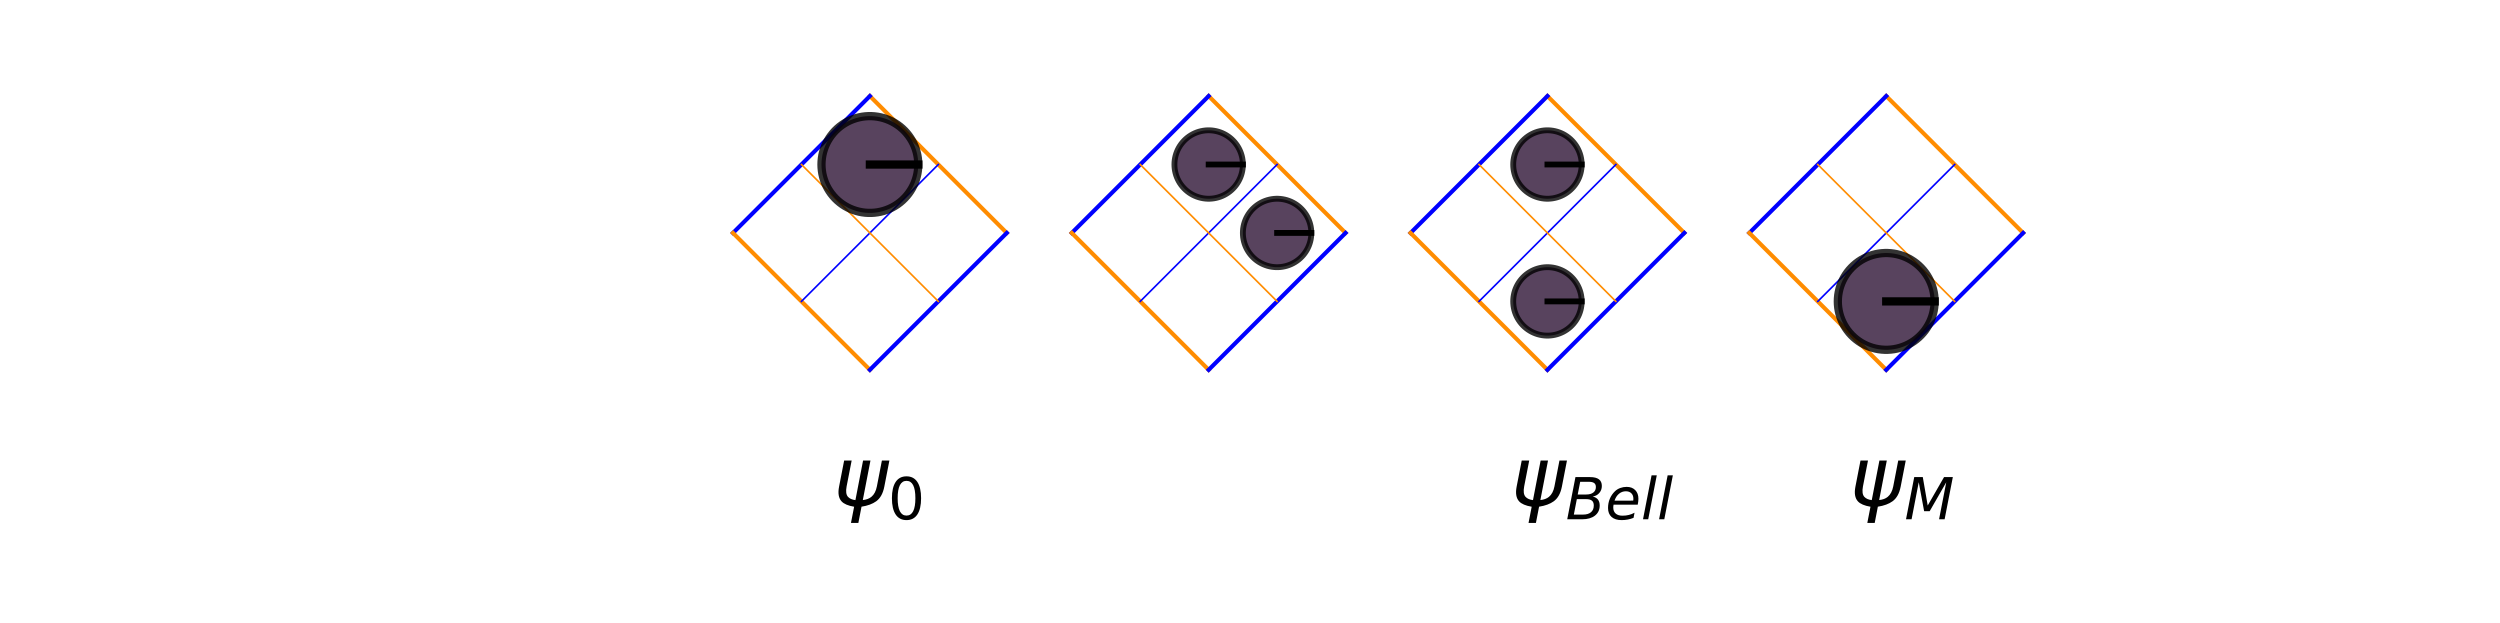
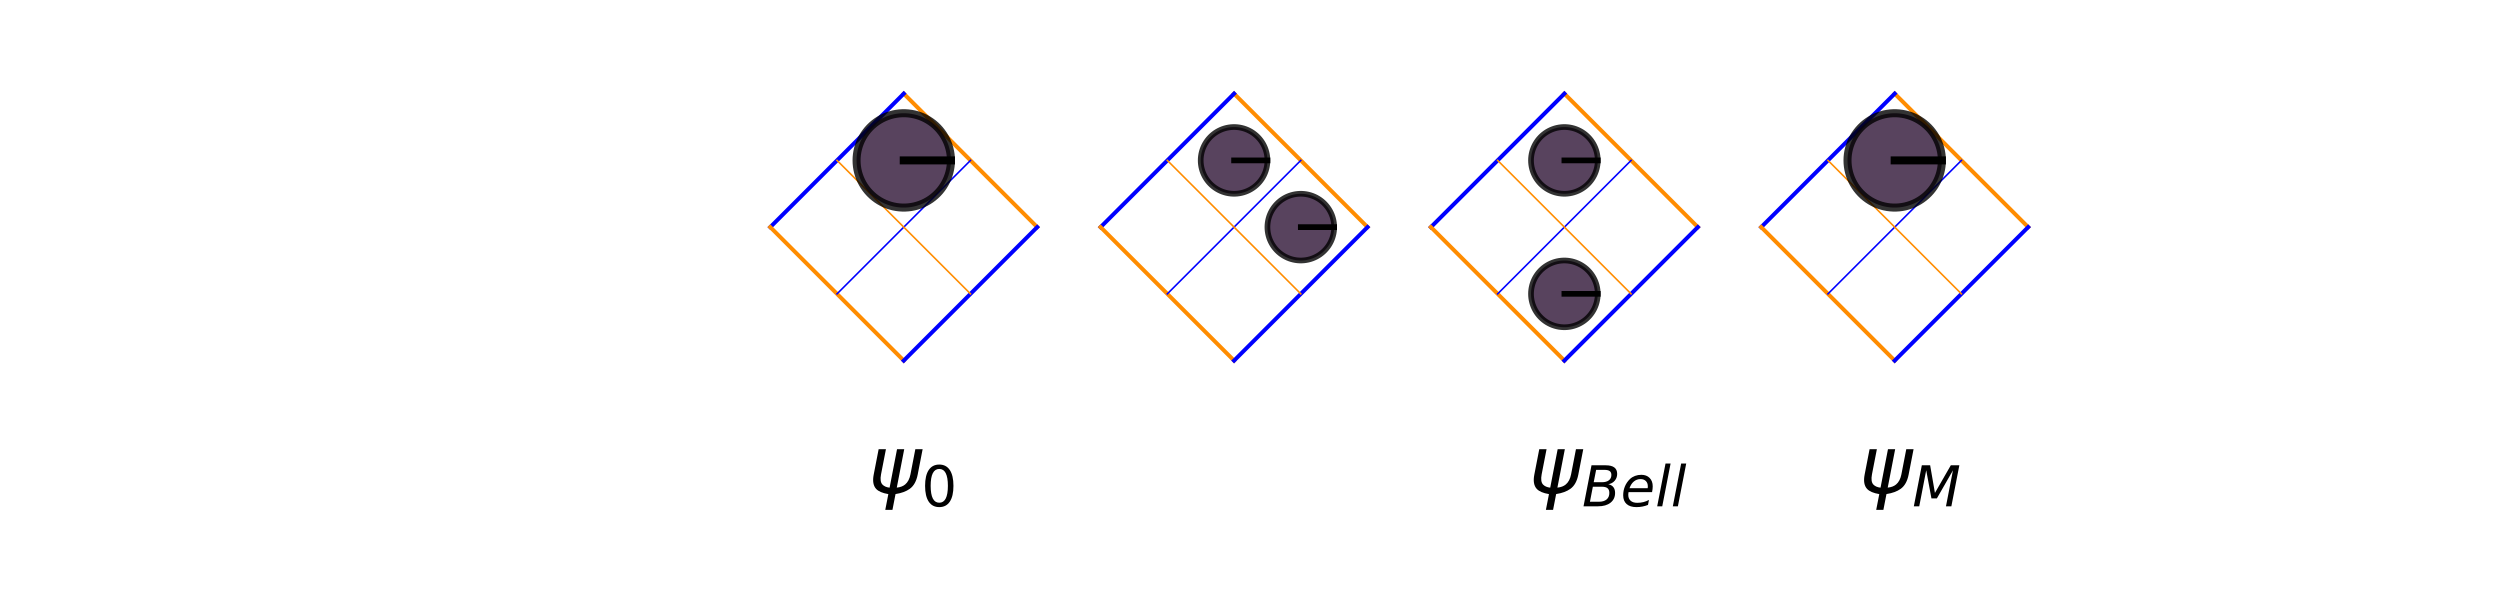
- <svg xmlns="http://www.w3.org/2000/svg" xmlns:xlink="http://www.w3.org/1999/xlink" height="75.3pt" version="1.1" viewBox="0 0 302.4 75.3" width="302.4pt">
+ <svg xmlns="http://www.w3.org/2000/svg" xmlns:xlink="http://www.w3.org/1999/xlink" height="75.515pt" version="1.1" viewBox="0 0 311.04 75.515" width="311.04pt">
  <defs>
    <style type="text/css">*{stroke-linecap:butt;stroke-linejoin:round;}</style>
  </defs>
  <g id="figure_1">
    <g id="patch_1">
-       <path d="M 0 75.3  L 302.4 75.3  L 302.4 0  L 0 0  z " style="fill:none;" />
+       <path d="M 0 75.515  L 311.04 75.515  L 311.04 0  L 0 0  z " style="fill:none;" />
    </g>
    <g id="axes_1">
      <g id="line2d_1">
-         <path clip-path="url(#p9f65db9596)" d="M 121.778 28.178  L 105.22 11.62  " style="fill:none;stroke:#ff8c00;stroke-linecap:square;stroke-width:0.5;" />
+         <path clip-path="url(#pbe694e8d4d)" d="M 129.046 28.259  L 112.441 11.653  " style="fill:none;stroke:#ff8c00;stroke-linecap:square;stroke-width:0.5;" />
      </g>
      <g id="line2d_2">
-         <path clip-path="url(#p9f65db9596)" d="M 105.22 11.62  L 88.662 28.178  " style="fill:none;stroke:#0000ff;stroke-linecap:square;stroke-width:0.5;" />
+         <path clip-path="url(#pbe694e8d4d)" d="M 112.441 11.653  L 95.836 28.259  " style="fill:none;stroke:#0000ff;stroke-linecap:square;stroke-width:0.5;" />
      </g>
      <g id="line2d_3">
-         <path clip-path="url(#p9f65db9596)" d="M 88.662 28.178  L 105.22 44.736  " style="fill:none;stroke:#ff8c00;stroke-linecap:square;stroke-width:0.5;" />
+         <path clip-path="url(#pbe694e8d4d)" d="M 95.836 28.259  L 112.441 44.864  " style="fill:none;stroke:#ff8c00;stroke-linecap:square;stroke-width:0.5;" />
      </g>
      <g id="line2d_4">
-         <path clip-path="url(#p9f65db9596)" d="M 105.22 44.736  L 121.778 28.178  " style="fill:none;stroke:#0000ff;stroke-linecap:square;stroke-width:0.5;" />
+         <path clip-path="url(#pbe694e8d4d)" d="M 112.441 44.864  L 129.046 28.259  " style="fill:none;stroke:#0000ff;stroke-linecap:square;stroke-width:0.5;" />
      </g>
      <g id="line2d_5">
-         <path clip-path="url(#p9f65db9596)" d="M 113.499 19.899  L 96.941 36.457  " style="fill:none;stroke:#0000ff;stroke-linecap:square;stroke-width:0.2;" />
+         <path clip-path="url(#pbe694e8d4d)" d="M 120.744 19.956  L 104.138 36.561  " style="fill:none;stroke:#0000ff;stroke-linecap:square;stroke-width:0.2;" />
      </g>
      <g id="line2d_6">
-         <path clip-path="url(#p9f65db9596)" d="M 96.941 19.899  L 113.499 36.457  " style="fill:none;stroke:#ff8c00;stroke-linecap:square;stroke-width:0.2;" />
+         <path clip-path="url(#pbe694e8d4d)" d="M 104.138 19.956  L 120.744 36.561  " style="fill:none;stroke:#ff8c00;stroke-linecap:square;stroke-width:0.2;" />
      </g>
      <g id="line2d_7">
-         <path clip-path="url(#p9f65db9596)" d="M 100.829 63.303  " style="fill:none;stroke:#1f77b4;stroke-linecap:square;stroke-opacity:0;stroke-width:1.5;" />
+         <path clip-path="url(#pbe694e8d4d)" d="M 108.038 63.484  " style="fill:none;stroke:#1f77b4;stroke-linecap:square;stroke-opacity:0;stroke-width:1.5;" />
      </g>
      <g id="line2d_8">
-         <path clip-path="url(#p9f65db9596)" d="M 162.757 28.178  L 146.199 11.62  " style="fill:none;stroke:#ff8c00;stroke-linecap:square;stroke-width:0.5;" />
+         <path clip-path="url(#pbe694e8d4d)" d="M 170.142 28.259  L 153.537 11.653  " style="fill:none;stroke:#ff8c00;stroke-linecap:square;stroke-width:0.5;" />
      </g>
      <g id="line2d_9">
-         <path clip-path="url(#p9f65db9596)" d="M 146.199 11.62  L 129.641 28.178  " style="fill:none;stroke:#0000ff;stroke-linecap:square;stroke-width:0.5;" />
+         <path clip-path="url(#pbe694e8d4d)" d="M 153.537 11.653  L 136.932 28.259  " style="fill:none;stroke:#0000ff;stroke-linecap:square;stroke-width:0.5;" />
      </g>
      <g id="line2d_10">
-         <path clip-path="url(#p9f65db9596)" d="M 129.641 28.178  L 146.199 44.736  " style="fill:none;stroke:#ff8c00;stroke-linecap:square;stroke-width:0.5;" />
+         <path clip-path="url(#pbe694e8d4d)" d="M 136.932 28.259  L 153.537 44.864  " style="fill:none;stroke:#ff8c00;stroke-linecap:square;stroke-width:0.5;" />
      </g>
      <g id="line2d_11">
-         <path clip-path="url(#p9f65db9596)" d="M 146.199 44.736  L 162.757 28.178  " style="fill:none;stroke:#0000ff;stroke-linecap:square;stroke-width:0.5;" />
+         <path clip-path="url(#pbe694e8d4d)" d="M 153.537 44.864  L 170.142 28.259  " style="fill:none;stroke:#0000ff;stroke-linecap:square;stroke-width:0.5;" />
      </g>
      <g id="line2d_12">
-         <path clip-path="url(#p9f65db9596)" d="M 154.478 19.899  L 137.92 36.457  " style="fill:none;stroke:#0000ff;stroke-linecap:square;stroke-width:0.2;" />
+         <path clip-path="url(#pbe694e8d4d)" d="M 161.84 19.956  L 145.234 36.561  " style="fill:none;stroke:#0000ff;stroke-linecap:square;stroke-width:0.2;" />
      </g>
      <g id="line2d_13">
-         <path clip-path="url(#p9f65db9596)" d="M 137.92 19.899  L 154.478 36.457  " style="fill:none;stroke:#ff8c00;stroke-linecap:square;stroke-width:0.2;" />
+         <path clip-path="url(#pbe694e8d4d)" d="M 145.234 19.956  L 161.84 36.561  " style="fill:none;stroke:#ff8c00;stroke-linecap:square;stroke-width:0.2;" />
      </g>
      <g id="line2d_14">
-         <path clip-path="url(#p9f65db9596)" d="M 141.808 63.303  " style="fill:none;stroke:#ff7f0e;stroke-linecap:square;stroke-opacity:0;stroke-width:1.5;" />
+         <path clip-path="url(#pbe694e8d4d)" d="M 149.134 63.484  " style="fill:none;stroke:#ff7f0e;stroke-linecap:square;stroke-opacity:0;stroke-width:1.5;" />
      </g>
      <g id="line2d_15">
-         <path clip-path="url(#p9f65db9596)" d="M 203.736 28.178  L 187.178 11.62  " style="fill:none;stroke:#ff8c00;stroke-linecap:square;stroke-width:0.5;" />
+         <path clip-path="url(#pbe694e8d4d)" d="M 211.239 28.259  L 194.633 11.653  " style="fill:none;stroke:#ff8c00;stroke-linecap:square;stroke-width:0.5;" />
      </g>
      <g id="line2d_16">
-         <path clip-path="url(#p9f65db9596)" d="M 187.178 11.62  L 170.62 28.178  " style="fill:none;stroke:#0000ff;stroke-linecap:square;stroke-width:0.5;" />
+         <path clip-path="url(#pbe694e8d4d)" d="M 194.633 11.653  L 178.028 28.259  " style="fill:none;stroke:#0000ff;stroke-linecap:square;stroke-width:0.5;" />
      </g>
      <g id="line2d_17">
-         <path clip-path="url(#p9f65db9596)" d="M 170.62 28.178  L 187.178 44.736  " style="fill:none;stroke:#ff8c00;stroke-linecap:square;stroke-width:0.5;" />
+         <path clip-path="url(#pbe694e8d4d)" d="M 178.028 28.259  L 194.633 44.864  " style="fill:none;stroke:#ff8c00;stroke-linecap:square;stroke-width:0.5;" />
      </g>
      <g id="line2d_18">
-         <path clip-path="url(#p9f65db9596)" d="M 187.178 44.736  L 203.736 28.178  " style="fill:none;stroke:#0000ff;stroke-linecap:square;stroke-width:0.5;" />
+         <path clip-path="url(#pbe694e8d4d)" d="M 194.633 44.864  L 211.239 28.259  " style="fill:none;stroke:#0000ff;stroke-linecap:square;stroke-width:0.5;" />
      </g>
      <g id="line2d_19">
-         <path clip-path="url(#p9f65db9596)" d="M 195.457 19.899  L 178.899 36.457  " style="fill:none;stroke:#0000ff;stroke-linecap:square;stroke-width:0.2;" />
+         <path clip-path="url(#pbe694e8d4d)" d="M 202.936 19.956  L 186.331 36.561  " style="fill:none;stroke:#0000ff;stroke-linecap:square;stroke-width:0.2;" />
      </g>
      <g id="line2d_20">
-         <path clip-path="url(#p9f65db9596)" d="M 178.899 19.899  L 195.457 36.457  " style="fill:none;stroke:#ff8c00;stroke-linecap:square;stroke-width:0.2;" />
+         <path clip-path="url(#pbe694e8d4d)" d="M 186.331 19.956  L 202.936 36.561  " style="fill:none;stroke:#ff8c00;stroke-linecap:square;stroke-width:0.2;" />
      </g>
      <g id="line2d_21">
-         <path clip-path="url(#p9f65db9596)" d="M 182.787 63.303  " style="fill:none;stroke:#2ca02c;stroke-linecap:square;stroke-opacity:0;stroke-width:1.5;" />
+         <path clip-path="url(#pbe694e8d4d)" d="M 190.23 63.484  " style="fill:none;stroke:#2ca02c;stroke-linecap:square;stroke-opacity:0;stroke-width:1.5;" />
      </g>
      <g id="line2d_22">
-         <path clip-path="url(#p9f65db9596)" d="M 244.715 28.178  L 228.157 11.62  " style="fill:none;stroke:#ff8c00;stroke-linecap:square;stroke-width:0.5;" />
+         <path clip-path="url(#pbe694e8d4d)" d="M 252.335 28.259  L 235.729 11.653  " style="fill:none;stroke:#ff8c00;stroke-linecap:square;stroke-width:0.5;" />
      </g>
      <g id="line2d_23">
-         <path clip-path="url(#p9f65db9596)" d="M 228.157 11.62  L 211.599 28.178  " style="fill:none;stroke:#0000ff;stroke-linecap:square;stroke-width:0.5;" />
+         <path clip-path="url(#pbe694e8d4d)" d="M 235.729 11.653  L 219.124 28.259  " style="fill:none;stroke:#0000ff;stroke-linecap:square;stroke-width:0.5;" />
      </g>
      <g id="line2d_24">
-         <path clip-path="url(#p9f65db9596)" d="M 211.599 28.178  L 228.157 44.736  " style="fill:none;stroke:#ff8c00;stroke-linecap:square;stroke-width:0.5;" />
+         <path clip-path="url(#pbe694e8d4d)" d="M 219.124 28.259  L 235.729 44.864  " style="fill:none;stroke:#ff8c00;stroke-linecap:square;stroke-width:0.5;" />
      </g>
      <g id="line2d_25">
-         <path clip-path="url(#p9f65db9596)" d="M 228.157 44.736  L 244.715 28.178  " style="fill:none;stroke:#0000ff;stroke-linecap:square;stroke-width:0.5;" />
+         <path clip-path="url(#pbe694e8d4d)" d="M 235.729 44.864  L 252.335 28.259  " style="fill:none;stroke:#0000ff;stroke-linecap:square;stroke-width:0.5;" />
      </g>
      <g id="line2d_26">
-         <path clip-path="url(#p9f65db9596)" d="M 236.436 19.899  L 219.878 36.457  " style="fill:none;stroke:#0000ff;stroke-linecap:square;stroke-width:0.2;" />
+         <path clip-path="url(#pbe694e8d4d)" d="M 244.032 19.956  L 227.427 36.561  " style="fill:none;stroke:#0000ff;stroke-linecap:square;stroke-width:0.2;" />
      </g>
      <g id="line2d_27">
-         <path clip-path="url(#p9f65db9596)" d="M 219.878 19.899  L 236.436 36.457  " style="fill:none;stroke:#ff8c00;stroke-linecap:square;stroke-width:0.2;" />
+         <path clip-path="url(#pbe694e8d4d)" d="M 227.427 19.956  L 244.032 36.561  " style="fill:none;stroke:#ff8c00;stroke-linecap:square;stroke-width:0.2;" />
      </g>
      <g id="line2d_28">
-         <path clip-path="url(#p9f65db9596)" d="M 223.766 63.303  " style="fill:none;stroke:#d62728;stroke-linecap:square;stroke-opacity:0;stroke-width:1.5;" />
+         <path clip-path="url(#pbe694e8d4d)" d="M 231.326 63.484  " style="fill:none;stroke:#d62728;stroke-linecap:square;stroke-opacity:0;stroke-width:1.5;" />
      </g>
      <g id="text_1">
-         <g transform="translate(100.8291 61.20308)scale(0.1 -0.1)">
+         <g transform="translate(108.0378 61.38395)scale(0.1 -0.1)">
          <defs>
            <path d="M 24.859 -1.219  Q 13.922 0.594 9.625 5.328  Q 4.344 11.141 6.641 23  L 12.797 54.688  L 21.875 54.688  L 15.766 23.344  Q 14.062 14.406 17.484 10.688  Q 20.516 7.469 26.422 6.781  L 35.688 54.688  L 44.625 54.688  L 35.359 6.844  Q 41.891 7.516 45.75 10.75  Q 50.734 14.844 52.391 23.391  L 58.453 54.688  L 67.531 54.688  L 61.375 23.047  Q 58.984 10.75 51.562 5.375  Q 44.875 0.531 33.797 -1.172  L 29.984 -20.797  L 21.047 -20.797  z " id="DejaVuSans-Oblique-968" />
            <path d="M 31.781 66.406  Q 24.172 66.406 20.328 58.906  Q 16.5 51.422 16.5 36.375  Q 16.5 21.391 20.328 13.891  Q 24.172 6.391 31.781 6.391  Q 39.453 6.391 43.281 13.891  Q 47.125 21.391 47.125 36.375  Q 47.125 51.422 43.281 58.906  Q 39.453 66.406 31.781 66.406  z M 31.781 74.219  Q 44.047 74.219 50.516 64.516  Q 56.984 54.828 56.984 36.375  Q 56.984 17.969 50.516 8.266  Q 44.047 -1.422 31.781 -1.422  Q 19.531 -1.422 13.062 8.266  Q 6.594 17.969 6.594 36.375  Q 6.594 54.828 13.062 64.516  Q 19.531 74.219 31.781 74.219  z " id="DejaVuSans-48" />
          </defs>
          <use transform="translate(0 0.3125)" xlink:href="#DejaVuSans-Oblique-968" />
          <use transform="translate(65.9668 -16.09375)scale(0.7)" xlink:href="#DejaVuSans-48" />
        </g>
      </g>
      <g id="text_2">
-         <g transform="translate(182.7872 61.20308)scale(0.1 -0.1)">
+         <g transform="translate(190.2301 61.38395)scale(0.1 -0.1)">
          <defs>
            <path d="M 16.891 72.906  L 42.094 72.906  Q 52.344 72.906 57.422 69.094  Q 62.5 65.281 62.5 57.625  Q 62.5 50.594 58.125 45.484  Q 53.766 40.375 46.688 39.312  Q 52.734 37.938 55.766 34.078  Q 58.797 30.219 58.797 23.781  Q 58.797 12.797 50.656 6.391  Q 42.531 0 28.422 0  L 2.688 0  z M 19.281 34.812  L 14.109 8.109  L 29.984 8.109  Q 38.922 8.109 43.75 12.203  Q 48.578 16.312 48.578 23.781  Q 48.578 29.547 45.375 32.172  Q 42.188 34.812 35.109 34.812  z M 25.094 64.797  L 20.797 42.828  L 35.5 42.828  Q 43.359 42.828 47.781 46.234  Q 52.203 49.656 52.203 55.719  Q 52.203 60.453 49.219 62.625  Q 46.234 64.797 39.703 64.797  z " id="DejaVuSans-Oblique-66" />
            <path d="M 48.094 32.234  Q 48.25 33.016 48.312 33.844  Q 48.391 34.672 48.391 35.5  Q 48.391 41.453 44.891 44.922  Q 41.406 48.391 35.406 48.391  Q 28.719 48.391 23.578 44.156  Q 18.453 39.938 15.828 32.172  z M 55.906 25.203  L 14.109 25.203  Q 13.812 23.344 13.719 22.266  Q 13.625 21.188 13.625 20.406  Q 13.625 13.625 17.797 9.906  Q 21.969 6.203 29.594 6.203  Q 35.453 6.203 40.672 7.516  Q 45.906 8.844 50.391 11.375  L 48.688 2.484  Q 43.844 0.531 38.688 -0.438  Q 33.547 -1.422 28.219 -1.422  Q 16.844 -1.422 10.719 4.016  Q 4.594 9.469 4.594 19.484  Q 4.594 28.031 7.641 35.375  Q 10.688 42.719 16.609 48.484  Q 20.406 52.094 25.656 54.047  Q 30.906 56 36.812 56  Q 46.094 56 51.578 50.438  Q 57.078 44.875 57.078 35.5  Q 57.078 33.25 56.781 30.688  Q 56.5 28.125 55.906 25.203  z " id="DejaVuSans-Oblique-101" />
            <path d="M 18.312 75.984  L 27.297 75.984  L 12.5 0  L 3.516 0  z " id="DejaVuSans-Oblique-108" />
          </defs>
          <use transform="translate(0 0.3125)" xlink:href="#DejaVuSans-Oblique-968" />
          <use transform="translate(65.9668 -16.09375)scale(0.7)" xlink:href="#DejaVuSans-Oblique-66" />
          <use transform="translate(113.9893 -16.09375)scale(0.7)" xlink:href="#DejaVuSans-Oblique-101" />
          <use transform="translate(157.0557 -16.09375)scale(0.7)" xlink:href="#DejaVuSans-Oblique-108" />
          <use transform="translate(176.5039 -16.09375)scale(0.7)" xlink:href="#DejaVuSans-Oblique-108" />
        </g>
      </g>
      <g id="text_3">
-         <g transform="translate(223.7663 61.20308)scale(0.1 -0.1)">
+         <g transform="translate(231.3263 61.38395)scale(0.1 -0.1)">
          <defs>
            <path d="M 16.891 72.906  L 31.688 72.906  L 40.188 23.781  L 68.406 72.906  L 83.594 72.906  L 69.391 0  L 59.812 0  L 72.219 63.922  L 43.609 14.016  L 33.984 14.016  L 24.703 64.109  L 12.312 0  L 2.688 0  z " id="DejaVuSans-Oblique-77" />
          </defs>
          <use transform="translate(0 0.3125)" xlink:href="#DejaVuSans-Oblique-968" />
          <use transform="translate(65.9668 -16.09375)scale(0.7)" xlink:href="#DejaVuSans-Oblique-77" />
        </g>
      </g>
      <g id="PolyCollection_1">
        <defs>
-           <path d="M 111.074 -55.401  L 111.074 -55.401  L 111.062 -55.776  L 111.026 -56.149  L 110.966 -56.52  L 110.882 -56.885  L 110.776 -57.245  L 110.646 -57.597  L 110.494 -57.941  L 110.321 -58.273  L 110.126 -58.594  L 109.911 -58.902  L 109.677 -59.195  L 109.425 -59.473  L 109.155 -59.734  L 108.87 -59.978  L 108.569 -60.202  L 108.254 -60.407  L 107.927 -60.591  L 107.589 -60.754  L 107.242 -60.894  L 106.885 -61.013  L 106.522 -61.108  L 106.154 -61.18  L 105.782 -61.228  L 105.407 -61.252  L 105.032 -61.252  L 104.658 -61.228  L 104.285 -61.18  L 103.917 -61.108  L 103.554 -61.013  L 103.198 -60.894  L 102.85 -60.754  L 102.512 -60.591  L 102.185 -60.407  L 101.87 -60.202  L 101.57 -59.978  L 101.284 -59.734  L 101.014 -59.473  L 100.762 -59.195  L 100.528 -58.902  L 100.313 -58.594  L 100.119 -58.273  L 99.945 -57.941  L 99.793 -57.597  L 99.664 -57.245  L 99.557 -56.885  L 99.473 -56.52  L 99.414 -56.149  L 99.378 -55.776  L 99.366 -55.401  L 99.366 -55.401  L 99.366 -55.401  L 99.378 -55.025  L 99.414 -54.652  L 99.473 -54.281  L 99.557 -53.916  L 99.664 -53.556  L 99.793 -53.204  L 99.945 -52.861  L 100.119 -52.528  L 100.313 -52.207  L 100.528 -51.899  L 100.762 -51.606  L 101.014 -51.328  L 101.284 -51.067  L 101.57 -50.824  L 101.87 -50.599  L 102.185 -50.394  L 102.512 -50.21  L 102.85 -50.047  L 103.198 -49.907  L 103.554 -49.788  L 103.917 -49.693  L 104.285 -49.621  L 104.658 -49.573  L 105.032 -49.549  L 105.407 -49.549  L 105.782 -49.573  L 106.154 -49.621  L 106.522 -49.693  L 106.885 -49.788  L 107.242 -49.907  L 107.589 -50.047  L 107.927 -50.21  L 108.254 -50.394  L 108.569 -50.599  L 108.87 -50.824  L 109.155 -51.067  L 109.425 -51.328  L 109.677 -51.606  L 109.911 -51.899  L 110.126 -52.207  L 110.321 -52.528  L 110.494 -52.861  L 110.646 -53.204  L 110.776 -53.556  L 110.882 -53.916  L 110.966 -54.281  L 111.026 -54.652  L 111.062 -55.025  L 111.074 -55.401  z " id="mc78c58bd18" style="stroke:#000000;stroke-opacity:0.8;" />
-         </defs>
-         <g clip-path="url(#p9f65db9596)">
-           <use style="fill:#2f1436;fill-opacity:0.8;stroke:#000000;stroke-opacity:0.8;" x="0" xlink:href="#mc78c58bd18" y="75.3" />
+           <path d="M 118.312 -55.559  L 118.312 -55.559  L 118.3 -55.935  L 118.264 -56.31  L 118.204 -56.681  L 118.12 -57.048  L 118.013 -57.409  L 117.883 -57.762  L 117.73 -58.106  L 117.556 -58.44  L 117.361 -58.762  L 117.146 -59.07  L 116.911 -59.365  L 116.658 -59.643  L 116.388 -59.905  L 116.101 -60.149  L 115.8 -60.374  L 115.484 -60.579  L 115.156 -60.764  L 114.817 -60.927  L 114.469 -61.068  L 114.111 -61.187  L 113.747 -61.283  L 113.378 -61.354  L 113.005 -61.403  L 112.629 -61.427  L 112.253 -61.427  L 111.877 -61.403  L 111.504 -61.354  L 111.135 -61.283  L 110.771 -61.187  L 110.413 -61.068  L 110.065 -60.927  L 109.725 -60.764  L 109.398 -60.579  L 109.082 -60.374  L 108.781 -60.149  L 108.494 -59.905  L 108.224 -59.643  L 107.971 -59.365  L 107.736 -59.07  L 107.521 -58.762  L 107.326 -58.44  L 107.151 -58.106  L 106.999 -57.762  L 106.869 -57.409  L 106.762 -57.048  L 106.678 -56.681  L 106.618 -56.31  L 106.582 -55.935  L 106.57 -55.559  L 106.57 -55.559  L 106.57 -55.559  L 106.582 -55.183  L 106.618 -54.808  L 106.678 -54.437  L 106.762 -54.07  L 106.869 -53.709  L 106.999 -53.356  L 107.151 -53.012  L 107.326 -52.678  L 107.521 -52.356  L 107.736 -52.047  L 107.971 -51.753  L 108.224 -51.475  L 108.494 -51.213  L 108.781 -50.969  L 109.082 -50.744  L 109.398 -50.538  L 109.725 -50.354  L 110.065 -50.19  L 110.413 -50.049  L 110.771 -49.931  L 111.135 -49.835  L 111.504 -49.763  L 111.877 -49.715  L 112.253 -49.691  L 112.629 -49.691  L 113.005 -49.715  L 113.378 -49.763  L 113.747 -49.835  L 114.111 -49.931  L 114.469 -50.049  L 114.817 -50.19  L 115.156 -50.354  L 115.484 -50.538  L 115.8 -50.744  L 116.101 -50.969  L 116.388 -51.213  L 116.658 -51.475  L 116.911 -51.753  L 117.146 -52.047  L 117.361 -52.356  L 117.556 -52.678  L 117.73 -53.012  L 117.883 -53.356  L 118.013 -53.709  L 118.12 -54.07  L 118.204 -54.437  L 118.264 -54.808  L 118.3 -55.183  L 118.312 -55.559  z " id="m181622ec7e" style="stroke:#000000;stroke-opacity:0.8;" />
+         </defs>
+         <g clip-path="url(#pbe694e8d4d)">
+           <use style="fill:#2f1436;fill-opacity:0.8;stroke:#000000;stroke-opacity:0.8;" x="0" xlink:href="#m181622ec7e" y="75.515" />
        </g>
      </g>
      <g id="PolyCollection_2">
        <defs>
-           <path d="M 150.338 -55.401  L 150.338 -55.401  L 150.33 -55.666  L 150.304 -55.93  L 150.262 -56.192  L 150.203 -56.451  L 150.127 -56.705  L 150.036 -56.954  L 149.928 -57.197  L 149.806 -57.432  L 149.668 -57.659  L 149.516 -57.876  L 149.351 -58.084  L 149.172 -58.28  L 148.982 -58.465  L 148.78 -58.637  L 148.567 -58.796  L 148.345 -58.94  L 148.113 -59.071  L 147.874 -59.186  L 147.628 -59.285  L 147.377 -59.369  L 147.12 -59.436  L 146.859 -59.487  L 146.596 -59.521  L 146.331 -59.538  L 146.066 -59.538  L 145.801 -59.521  L 145.538 -59.487  L 145.278 -59.436  L 145.021 -59.369  L 144.769 -59.285  L 144.523 -59.186  L 144.284 -59.071  L 144.053 -58.94  L 143.83 -58.796  L 143.618 -58.637  L 143.416 -58.465  L 143.225 -58.28  L 143.047 -58.084  L 142.881 -57.876  L 142.729 -57.659  L 142.592 -57.432  L 142.469 -57.197  L 142.362 -56.954  L 142.27 -56.705  L 142.195 -56.451  L 142.136 -56.192  L 142.093 -55.93  L 142.068 -55.666  L 142.059 -55.401  L 142.059 -55.401  L 142.059 -55.401  L 142.068 -55.135  L 142.093 -54.871  L 142.136 -54.609  L 142.195 -54.351  L 142.27 -54.096  L 142.362 -53.847  L 142.469 -53.604  L 142.592 -53.369  L 142.729 -53.142  L 142.881 -52.925  L 143.047 -52.717  L 143.225 -52.521  L 143.416 -52.336  L 143.618 -52.164  L 143.83 -52.005  L 144.053 -51.861  L 144.284 -51.73  L 144.523 -51.615  L 144.769 -51.516  L 145.021 -51.432  L 145.278 -51.365  L 145.538 -51.314  L 145.801 -51.28  L 146.066 -51.263  L 146.331 -51.263  L 146.596 -51.28  L 146.859 -51.314  L 147.12 -51.365  L 147.377 -51.432  L 147.628 -51.516  L 147.874 -51.615  L 148.113 -51.73  L 148.345 -51.861  L 148.567 -52.005  L 148.78 -52.164  L 148.982 -52.336  L 149.172 -52.521  L 149.351 -52.717  L 149.516 -52.925  L 149.668 -53.142  L 149.806 -53.369  L 149.928 -53.604  L 150.036 -53.847  L 150.127 -54.096  L 150.203 -54.351  L 150.262 -54.609  L 150.304 -54.871  L 150.33 -55.135  L 150.338 -55.401  z " id="mac18989270" style="stroke:#000000;stroke-opacity:0.8;stroke-width:0.707;" />
-         </defs>
-         <g clip-path="url(#p9f65db9596)">
-           <use style="fill:#2f1436;fill-opacity:0.8;stroke:#000000;stroke-opacity:0.8;stroke-width:0.707;" x="0" xlink:href="#mac18989270" y="75.3" />
+           <path d="M 157.688 -55.559  L 157.688 -55.559  L 157.68 -55.825  L 157.654 -56.09  L 157.612 -56.352  L 157.553 -56.612  L 157.477 -56.867  L 157.385 -57.117  L 157.277 -57.36  L 157.154 -57.596  L 157.016 -57.824  L 156.864 -58.042  L 156.698 -58.25  L 156.519 -58.447  L 156.328 -58.632  L 156.125 -58.804  L 155.912 -58.964  L 155.689 -59.109  L 155.457 -59.239  L 155.218 -59.355  L 154.971 -59.455  L 154.718 -59.539  L 154.461 -59.606  L 154.2 -59.657  L 153.936 -59.691  L 153.67 -59.708  L 153.404 -59.708  L 153.138 -59.691  L 152.875 -59.657  L 152.613 -59.606  L 152.356 -59.539  L 152.103 -59.455  L 151.857 -59.355  L 151.617 -59.239  L 151.385 -59.109  L 151.162 -58.964  L 150.949 -58.804  L 150.746 -58.632  L 150.555 -58.447  L 150.376 -58.25  L 150.21 -58.042  L 150.058 -57.824  L 149.92 -57.596  L 149.797 -57.36  L 149.689 -57.117  L 149.597 -56.867  L 149.522 -56.612  L 149.462 -56.352  L 149.42 -56.09  L 149.394 -55.825  L 149.386 -55.559  L 149.386 -55.559  L 149.386 -55.559  L 149.394 -55.293  L 149.42 -55.028  L 149.462 -54.765  L 149.522 -54.506  L 149.597 -54.251  L 149.689 -54.001  L 149.797 -53.758  L 149.92 -53.522  L 150.058 -53.294  L 150.21 -53.076  L 150.376 -52.868  L 150.555 -52.671  L 150.746 -52.486  L 150.949 -52.313  L 151.162 -52.154  L 151.385 -52.009  L 151.617 -51.878  L 151.857 -51.763  L 152.103 -51.663  L 152.356 -51.579  L 152.613 -51.512  L 152.875 -51.461  L 153.138 -51.427  L 153.404 -51.41  L 153.67 -51.41  L 153.936 -51.427  L 154.2 -51.461  L 154.461 -51.512  L 154.718 -51.579  L 154.971 -51.663  L 155.218 -51.763  L 155.457 -51.878  L 155.689 -52.009  L 155.912 -52.154  L 156.125 -52.313  L 156.328 -52.486  L 156.519 -52.671  L 156.698 -52.868  L 156.864 -53.076  L 157.016 -53.294  L 157.154 -53.522  L 157.277 -53.758  L 157.385 -54.001  L 157.477 -54.251  L 157.553 -54.506  L 157.612 -54.765  L 157.654 -55.028  L 157.68 -55.293  L 157.688 -55.559  z " id="mee64b94bbe" style="stroke:#000000;stroke-opacity:0.8;stroke-width:0.707;" />
+         </defs>
+         <g clip-path="url(#pbe694e8d4d)">
+           <use style="fill:#2f1436;fill-opacity:0.8;stroke:#000000;stroke-opacity:0.8;stroke-width:0.707;" x="0" xlink:href="#mee64b94bbe" y="75.515" />
        </g>
      </g>
      <g id="PolyCollection_3">
        <defs>
-           <path d="M 158.617 -47.122  L 158.617 -47.122  L 158.609 -47.387  L 158.583 -47.651  L 158.541 -47.913  L 158.482 -48.172  L 158.406 -48.426  L 158.315 -48.675  L 158.207 -48.918  L 158.085 -49.153  L 157.947 -49.38  L 157.795 -49.597  L 157.63 -49.805  L 157.451 -50.001  L 157.261 -50.186  L 157.059 -50.358  L 156.846 -50.517  L 156.624 -50.661  L 156.392 -50.792  L 156.153 -50.907  L 155.907 -51.006  L 155.656 -51.09  L 155.399 -51.157  L 155.138 -51.208  L 154.875 -51.242  L 154.61 -51.259  L 154.345 -51.259  L 154.08 -51.242  L 153.817 -51.208  L 153.557 -51.157  L 153.3 -51.09  L 153.048 -51.006  L 152.802 -50.907  L 152.563 -50.792  L 152.332 -50.661  L 152.11 -50.517  L 151.897 -50.358  L 151.695 -50.186  L 151.504 -50.001  L 151.326 -49.805  L 151.16 -49.597  L 151.009 -49.38  L 150.871 -49.153  L 150.748 -48.918  L 150.641 -48.675  L 150.549 -48.426  L 150.474 -48.172  L 150.415 -47.913  L 150.372 -47.651  L 150.347 -47.387  L 150.338 -47.122  L 150.338 -47.122  L 150.338 -47.122  L 150.347 -46.856  L 150.372 -46.592  L 150.415 -46.33  L 150.474 -46.072  L 150.549 -45.817  L 150.641 -45.568  L 150.748 -45.325  L 150.871 -45.09  L 151.009 -44.863  L 151.16 -44.646  L 151.326 -44.438  L 151.504 -44.242  L 151.695 -44.057  L 151.897 -43.885  L 152.11 -43.726  L 152.332 -43.582  L 152.563 -43.451  L 152.802 -43.336  L 153.048 -43.237  L 153.3 -43.153  L 153.557 -43.086  L 153.817 -43.035  L 154.08 -43.001  L 154.345 -42.984  L 154.61 -42.984  L 154.875 -43.001  L 155.138 -43.035  L 155.399 -43.086  L 155.656 -43.153  L 155.907 -43.237  L 156.153 -43.336  L 156.392 -43.451  L 156.624 -43.582  L 156.846 -43.726  L 157.059 -43.885  L 157.261 -44.057  L 157.451 -44.242  L 157.63 -44.438  L 157.795 -44.646  L 157.947 -44.863  L 158.085 -45.09  L 158.207 -45.325  L 158.315 -45.568  L 158.406 -45.817  L 158.482 -46.072  L 158.541 -46.33  L 158.583 -46.592  L 158.609 -46.856  L 158.617 -47.122  z " id="m89d43c4742" style="stroke:#000000;stroke-opacity:0.8;stroke-width:0.707;" />
-         </defs>
-         <g clip-path="url(#p9f65db9596)">
-           <use style="fill:#2f1436;fill-opacity:0.8;stroke:#000000;stroke-opacity:0.8;stroke-width:0.707;" x="0" xlink:href="#m89d43c4742" y="75.3" />
+           <path d="M 165.991 -47.256  L 165.991 -47.256  L 165.983 -47.522  L 165.957 -47.787  L 165.915 -48.05  L 165.855 -48.309  L 165.78 -48.564  L 165.688 -48.814  L 165.58 -49.057  L 165.457 -49.293  L 165.319 -49.521  L 165.167 -49.739  L 165.001 -49.947  L 164.822 -50.144  L 164.631 -50.329  L 164.428 -50.502  L 164.215 -50.661  L 163.992 -50.806  L 163.76 -50.937  L 163.52 -51.052  L 163.274 -51.152  L 163.021 -51.236  L 162.764 -51.303  L 162.502 -51.354  L 162.238 -51.388  L 161.973 -51.405  L 161.707 -51.405  L 161.441 -51.388  L 161.177 -51.354  L 160.916 -51.303  L 160.659 -51.236  L 160.406 -51.152  L 160.159 -51.052  L 159.92 -50.937  L 159.688 -50.806  L 159.465 -50.661  L 159.251 -50.502  L 159.049 -50.329  L 158.858 -50.144  L 158.679 -49.947  L 158.513 -49.739  L 158.361 -49.521  L 158.223 -49.293  L 158.1 -49.057  L 157.992 -48.814  L 157.9 -48.564  L 157.824 -48.309  L 157.765 -48.05  L 157.723 -47.787  L 157.697 -47.522  L 157.688 -47.256  L 157.688 -47.256  L 157.688 -47.256  L 157.697 -46.99  L 157.723 -46.725  L 157.765 -46.463  L 157.824 -46.203  L 157.9 -45.948  L 157.992 -45.698  L 158.1 -45.455  L 158.223 -45.219  L 158.361 -44.991  L 158.513 -44.773  L 158.679 -44.565  L 158.858 -44.368  L 159.049 -44.183  L 159.251 -44.011  L 159.465 -43.851  L 159.688 -43.706  L 159.92 -43.576  L 160.159 -43.46  L 160.406 -43.36  L 160.659 -43.276  L 160.916 -43.209  L 161.177 -43.158  L 161.441 -43.124  L 161.707 -43.107  L 161.973 -43.107  L 162.238 -43.124  L 162.502 -43.158  L 162.764 -43.209  L 163.021 -43.276  L 163.274 -43.36  L 163.52 -43.46  L 163.76 -43.576  L 163.992 -43.706  L 164.215 -43.851  L 164.428 -44.011  L 164.631 -44.183  L 164.822 -44.368  L 165.001 -44.565  L 165.167 -44.773  L 165.319 -44.991  L 165.457 -45.219  L 165.58 -45.455  L 165.688 -45.698  L 165.78 -45.948  L 165.855 -46.203  L 165.915 -46.463  L 165.957 -46.725  L 165.983 -46.99  L 165.991 -47.256  z " id="m3b5e277a85" style="stroke:#000000;stroke-opacity:0.8;stroke-width:0.707;" />
+         </defs>
+         <g clip-path="url(#pbe694e8d4d)">
+           <use style="fill:#2f1436;fill-opacity:0.8;stroke:#000000;stroke-opacity:0.8;stroke-width:0.707;" x="0" xlink:href="#m3b5e277a85" y="75.515" />
        </g>
      </g>
      <g id="PolyCollection_4">
        <defs>
-           <path d="M 191.317 -55.401  L 191.317 -55.401  L 191.309 -55.666  L 191.283 -55.93  L 191.241 -56.192  L 191.182 -56.451  L 191.106 -56.705  L 191.015 -56.954  L 190.907 -57.197  L 190.785 -57.432  L 190.647 -57.659  L 190.495 -57.876  L 190.33 -58.084  L 190.151 -58.28  L 189.961 -58.465  L 189.759 -58.637  L 189.546 -58.796  L 189.324 -58.94  L 189.093 -59.071  L 188.853 -59.186  L 188.607 -59.285  L 188.356 -59.369  L 188.099 -59.436  L 187.839 -59.487  L 187.575 -59.521  L 187.311 -59.538  L 187.045 -59.538  L 186.78 -59.521  L 186.517 -59.487  L 186.257 -59.436  L 186 -59.369  L 185.748 -59.285  L 185.502 -59.186  L 185.263 -59.071  L 185.032 -58.94  L 184.81 -58.796  L 184.597 -58.637  L 184.395 -58.465  L 184.204 -58.28  L 184.026 -58.084  L 183.86 -57.876  L 183.709 -57.659  L 183.571 -57.432  L 183.448 -57.197  L 183.341 -56.954  L 183.249 -56.705  L 183.174 -56.451  L 183.115 -56.192  L 183.072 -55.93  L 183.047 -55.666  L 183.038 -55.401  L 183.038 -55.401  L 183.038 -55.401  L 183.047 -55.135  L 183.072 -54.871  L 183.115 -54.609  L 183.174 -54.351  L 183.249 -54.096  L 183.341 -53.847  L 183.448 -53.604  L 183.571 -53.369  L 183.709 -53.142  L 183.86 -52.925  L 184.026 -52.717  L 184.204 -52.521  L 184.395 -52.336  L 184.597 -52.164  L 184.81 -52.005  L 185.032 -51.861  L 185.263 -51.73  L 185.502 -51.615  L 185.748 -51.516  L 186 -51.432  L 186.257 -51.365  L 186.517 -51.314  L 186.78 -51.28  L 187.045 -51.263  L 187.311 -51.263  L 187.575 -51.28  L 187.839 -51.314  L 188.099 -51.365  L 188.356 -51.432  L 188.607 -51.516  L 188.853 -51.615  L 189.093 -51.73  L 189.324 -51.861  L 189.546 -52.005  L 189.759 -52.164  L 189.961 -52.336  L 190.151 -52.521  L 190.33 -52.717  L 190.495 -52.925  L 190.647 -53.142  L 190.785 -53.369  L 190.907 -53.604  L 191.015 -53.847  L 191.106 -54.096  L 191.182 -54.351  L 191.241 -54.609  L 191.283 -54.871  L 191.309 -55.135  L 191.317 -55.401  z " id="mc715ca3e7d" style="stroke:#000000;stroke-opacity:0.8;stroke-width:0.707;" />
-         </defs>
-         <g clip-path="url(#p9f65db9596)">
-           <use style="fill:#2f1436;fill-opacity:0.8;stroke:#000000;stroke-opacity:0.8;stroke-width:0.707;" x="0" xlink:href="#mc715ca3e7d" y="75.3" />
+           <path d="M 198.785 -55.559  L 198.785 -55.559  L 198.776 -55.825  L 198.751 -56.09  L 198.708 -56.352  L 198.649 -56.612  L 198.573 -56.867  L 198.481 -57.117  L 198.374 -57.36  L 198.25 -57.596  L 198.112 -57.824  L 197.96 -58.042  L 197.794 -58.25  L 197.615 -58.447  L 197.424 -58.632  L 197.222 -58.804  L 197.008 -58.964  L 196.785 -59.109  L 196.553 -59.239  L 196.314 -59.355  L 196.067 -59.455  L 195.814 -59.539  L 195.557 -59.606  L 195.296 -59.657  L 195.032 -59.691  L 194.766 -59.708  L 194.5 -59.708  L 194.235 -59.691  L 193.971 -59.657  L 193.71 -59.606  L 193.452 -59.539  L 193.2 -59.455  L 192.953 -59.355  L 192.713 -59.239  L 192.481 -59.109  L 192.258 -58.964  L 192.045 -58.804  L 191.842 -58.632  L 191.651 -58.447  L 191.472 -58.25  L 191.306 -58.042  L 191.154 -57.824  L 191.016 -57.596  L 190.893 -57.36  L 190.785 -57.117  L 190.693 -56.867  L 190.618 -56.612  L 190.558 -56.352  L 190.516 -56.09  L 190.49 -55.825  L 190.482 -55.559  L 190.482 -55.559  L 190.482 -55.559  L 190.49 -55.293  L 190.516 -55.028  L 190.558 -54.765  L 190.618 -54.506  L 190.693 -54.251  L 190.785 -54.001  L 190.893 -53.758  L 191.016 -53.522  L 191.154 -53.294  L 191.306 -53.076  L 191.472 -52.868  L 191.651 -52.671  L 191.842 -52.486  L 192.045 -52.313  L 192.258 -52.154  L 192.481 -52.009  L 192.713 -51.878  L 192.953 -51.763  L 193.2 -51.663  L 193.452 -51.579  L 193.71 -51.512  L 193.971 -51.461  L 194.235 -51.427  L 194.5 -51.41  L 194.766 -51.41  L 195.032 -51.427  L 195.296 -51.461  L 195.557 -51.512  L 195.814 -51.579  L 196.067 -51.663  L 196.314 -51.763  L 196.553 -51.878  L 196.785 -52.009  L 197.008 -52.154  L 197.222 -52.313  L 197.424 -52.486  L 197.615 -52.671  L 197.794 -52.868  L 197.96 -53.076  L 198.112 -53.294  L 198.25 -53.522  L 198.374 -53.758  L 198.481 -54.001  L 198.573 -54.251  L 198.649 -54.506  L 198.708 -54.765  L 198.751 -55.028  L 198.776 -55.293  L 198.785 -55.559  z " id="m62b79933b4" style="stroke:#000000;stroke-opacity:0.8;stroke-width:0.707;" />
+         </defs>
+         <g clip-path="url(#pbe694e8d4d)">
+           <use style="fill:#2f1436;fill-opacity:0.8;stroke:#000000;stroke-opacity:0.8;stroke-width:0.707;" x="0" xlink:href="#m62b79933b4" y="75.515" />
        </g>
      </g>
      <g id="PolyCollection_5">
        <defs>
-           <path d="M 191.317 -38.843  L 191.317 -38.843  L 191.309 -39.108  L 191.283 -39.372  L 191.241 -39.634  L 191.182 -39.893  L 191.106 -40.147  L 191.015 -40.396  L 190.907 -40.639  L 190.785 -40.874  L 190.647 -41.101  L 190.495 -41.318  L 190.33 -41.526  L 190.151 -41.722  L 189.961 -41.907  L 189.759 -42.079  L 189.546 -42.238  L 189.324 -42.382  L 189.093 -42.513  L 188.853 -42.628  L 188.607 -42.727  L 188.356 -42.811  L 188.099 -42.878  L 187.839 -42.929  L 187.575 -42.963  L 187.311 -42.98  L 187.045 -42.98  L 186.78 -42.963  L 186.517 -42.929  L 186.257 -42.878  L 186 -42.811  L 185.748 -42.727  L 185.502 -42.628  L 185.263 -42.513  L 185.032 -42.382  L 184.81 -42.238  L 184.597 -42.079  L 184.395 -41.907  L 184.204 -41.722  L 184.026 -41.526  L 183.86 -41.318  L 183.709 -41.101  L 183.571 -40.874  L 183.448 -40.639  L 183.341 -40.396  L 183.249 -40.147  L 183.174 -39.893  L 183.115 -39.634  L 183.072 -39.372  L 183.047 -39.108  L 183.038 -38.843  L 183.038 -38.843  L 183.038 -38.843  L 183.047 -38.577  L 183.072 -38.313  L 183.115 -38.051  L 183.174 -37.793  L 183.249 -37.538  L 183.341 -37.289  L 183.448 -37.046  L 183.571 -36.811  L 183.709 -36.584  L 183.86 -36.367  L 184.026 -36.159  L 184.204 -35.963  L 184.395 -35.778  L 184.597 -35.606  L 184.81 -35.447  L 185.032 -35.303  L 185.263 -35.172  L 185.502 -35.057  L 185.748 -34.958  L 186 -34.874  L 186.257 -34.807  L 186.517 -34.756  L 186.78 -34.722  L 187.045 -34.705  L 187.311 -34.705  L 187.575 -34.722  L 187.839 -34.756  L 188.099 -34.807  L 188.356 -34.874  L 188.607 -34.958  L 188.853 -35.057  L 189.093 -35.172  L 189.324 -35.303  L 189.546 -35.447  L 189.759 -35.606  L 189.961 -35.778  L 190.151 -35.963  L 190.33 -36.159  L 190.495 -36.367  L 190.647 -36.584  L 190.785 -36.811  L 190.907 -37.046  L 191.015 -37.289  L 191.106 -37.538  L 191.182 -37.793  L 191.241 -38.051  L 191.283 -38.313  L 191.309 -38.577  L 191.317 -38.843  z " id="mf5c808a47f" style="stroke:#000000;stroke-opacity:0.8;stroke-width:0.707;" />
-         </defs>
-         <g clip-path="url(#p9f65db9596)">
-           <use style="fill:#2f1436;fill-opacity:0.8;stroke:#000000;stroke-opacity:0.8;stroke-width:0.707;" x="0" xlink:href="#mf5c808a47f" y="75.3" />
+           <path d="M 198.785 -38.953  L 198.785 -38.953  L 198.776 -39.219  L 198.751 -39.484  L 198.708 -39.747  L 198.649 -40.006  L 198.573 -40.262  L 198.481 -40.511  L 198.374 -40.755  L 198.25 -40.991  L 198.112 -41.218  L 197.96 -41.436  L 197.794 -41.645  L 197.615 -41.842  L 197.424 -42.027  L 197.222 -42.199  L 197.008 -42.358  L 196.785 -42.503  L 196.553 -42.634  L 196.314 -42.75  L 196.067 -42.849  L 195.814 -42.933  L 195.557 -43.001  L 195.296 -43.052  L 195.032 -43.086  L 194.766 -43.103  L 194.5 -43.103  L 194.235 -43.086  L 193.971 -43.052  L 193.71 -43.001  L 193.452 -42.933  L 193.2 -42.849  L 192.953 -42.75  L 192.713 -42.634  L 192.481 -42.503  L 192.258 -42.358  L 192.045 -42.199  L 191.842 -42.027  L 191.651 -41.842  L 191.472 -41.645  L 191.306 -41.436  L 191.154 -41.218  L 191.016 -40.991  L 190.893 -40.755  L 190.785 -40.511  L 190.693 -40.262  L 190.618 -40.006  L 190.558 -39.747  L 190.516 -39.484  L 190.49 -39.219  L 190.482 -38.953  L 190.482 -38.953  L 190.482 -38.953  L 190.49 -38.688  L 190.516 -38.423  L 190.558 -38.16  L 190.618 -37.9  L 190.693 -37.645  L 190.785 -37.396  L 190.893 -37.152  L 191.016 -36.916  L 191.154 -36.689  L 191.306 -36.471  L 191.472 -36.262  L 191.651 -36.065  L 191.842 -35.88  L 192.045 -35.708  L 192.258 -35.549  L 192.481 -35.404  L 192.713 -35.273  L 192.953 -35.157  L 193.2 -35.058  L 193.452 -34.974  L 193.71 -34.906  L 193.971 -34.855  L 194.235 -34.821  L 194.5 -34.804  L 194.766 -34.804  L 195.032 -34.821  L 195.296 -34.855  L 195.557 -34.906  L 195.814 -34.974  L 196.067 -35.058  L 196.314 -35.157  L 196.553 -35.273  L 196.785 -35.404  L 197.008 -35.549  L 197.222 -35.708  L 197.424 -35.88  L 197.615 -36.065  L 197.794 -36.262  L 197.96 -36.471  L 198.112 -36.689  L 198.25 -36.916  L 198.374 -37.152  L 198.481 -37.396  L 198.573 -37.645  L 198.649 -37.9  L 198.708 -38.16  L 198.751 -38.423  L 198.776 -38.688  L 198.785 -38.953  z " id="m73febe483c" style="stroke:#000000;stroke-opacity:0.8;stroke-width:0.707;" />
+         </defs>
+         <g clip-path="url(#pbe694e8d4d)">
+           <use style="fill:#2f1436;fill-opacity:0.8;stroke:#000000;stroke-opacity:0.8;stroke-width:0.707;" x="0" xlink:href="#m73febe483c" y="75.515" />
        </g>
      </g>
      <g id="PolyCollection_6">
        <defs>
-           <path d="M 234.011 -38.843  L 234.011 -38.843  L 233.999 -39.218  L 233.963 -39.591  L 233.903 -39.962  L 233.82 -40.327  L 233.713 -40.687  L 233.583 -41.039  L 233.431 -41.383  L 233.258 -41.715  L 233.063 -42.036  L 232.849 -42.344  L 232.615 -42.637  L 232.362 -42.915  L 232.093 -43.176  L 231.807 -43.419  L 231.506 -43.644  L 231.192 -43.849  L 230.865 -44.033  L 230.527 -44.196  L 230.179 -44.336  L 229.823 -44.455  L 229.46 -44.55  L 229.091 -44.622  L 228.719 -44.67  L 228.345 -44.694  L 227.969 -44.694  L 227.595 -44.67  L 227.223 -44.622  L 226.854 -44.55  L 226.491 -44.455  L 226.135 -44.336  L 225.787 -44.196  L 225.449 -44.033  L 225.122 -43.849  L 224.808 -43.644  L 224.507 -43.419  L 224.221 -43.176  L 223.952 -42.915  L 223.699 -42.637  L 223.465 -42.344  L 223.251 -42.036  L 223.056 -41.715  L 222.883 -41.383  L 222.731 -41.039  L 222.601 -40.687  L 222.494 -40.327  L 222.411 -39.962  L 222.351 -39.591  L 222.315 -39.218  L 222.303 -38.843  L 222.303 -38.843  L 222.303 -38.843  L 222.315 -38.467  L 222.351 -38.094  L 222.411 -37.723  L 222.494 -37.358  L 222.601 -36.998  L 222.731 -36.646  L 222.883 -36.302  L 223.056 -35.97  L 223.251 -35.649  L 223.465 -35.341  L 223.699 -35.048  L 223.952 -34.77  L 224.221 -34.509  L 224.507 -34.266  L 224.808 -34.041  L 225.122 -33.836  L 225.449 -33.652  L 225.787 -33.489  L 226.135 -33.349  L 226.491 -33.23  L 226.854 -33.135  L 227.223 -33.063  L 227.595 -33.015  L 227.969 -32.991  L 228.345 -32.991  L 228.719 -33.015  L 229.091 -33.063  L 229.46 -33.135  L 229.823 -33.23  L 230.179 -33.349  L 230.527 -33.489  L 230.865 -33.652  L 231.192 -33.836  L 231.506 -34.041  L 231.807 -34.266  L 232.093 -34.509  L 232.362 -34.77  L 232.615 -35.048  L 232.849 -35.341  L 233.063 -35.649  L 233.258 -35.97  L 233.431 -36.302  L 233.583 -36.646  L 233.713 -36.998  L 233.82 -37.358  L 233.903 -37.723  L 233.963 -38.094  L 233.999 -38.467  L 234.011 -38.843  z " id="m05dde749f8" style="stroke:#000000;stroke-opacity:0.8;stroke-width:1;" />
-         </defs>
-         <g clip-path="url(#p9f65db9596)">
-           <use style="fill:#2f1436;fill-opacity:0.8;stroke:#000000;stroke-opacity:0.8;stroke-width:1;" x="0" xlink:href="#m05dde749f8" y="75.3" />
+           <path d="M 241.6 -55.559  L 241.6 -55.559  L 241.588 -55.935  L 241.552 -56.31  L 241.492 -56.681  L 241.408 -57.048  L 241.301 -57.409  L 241.171 -57.762  L 241.019 -58.106  L 240.845 -58.44  L 240.65 -58.762  L 240.434 -59.07  L 240.2 -59.365  L 239.947 -59.643  L 239.676 -59.905  L 239.39 -60.149  L 239.088 -60.374  L 238.773 -60.579  L 238.445 -60.764  L 238.106 -60.927  L 237.757 -61.068  L 237.4 -61.187  L 237.036 -61.283  L 236.666 -61.354  L 236.293 -61.403  L 235.918 -61.427  L 235.541 -61.427  L 235.166 -61.403  L 234.792 -61.354  L 234.423 -61.283  L 234.059 -61.187  L 233.702 -61.068  L 233.353 -60.927  L 233.014 -60.764  L 232.686 -60.579  L 232.371 -60.374  L 232.069 -60.149  L 231.782 -59.905  L 231.512 -59.643  L 231.259 -59.365  L 231.024 -59.07  L 230.809 -58.762  L 230.614 -58.44  L 230.44 -58.106  L 230.288 -57.762  L 230.158 -57.409  L 230.051 -57.048  L 229.967 -56.681  L 229.907 -56.31  L 229.871 -55.935  L 229.859 -55.559  L 229.859 -55.559  L 229.859 -55.559  L 229.871 -55.183  L 229.907 -54.808  L 229.967 -54.437  L 230.051 -54.07  L 230.158 -53.709  L 230.288 -53.356  L 230.44 -53.012  L 230.614 -52.678  L 230.809 -52.356  L 231.024 -52.047  L 231.259 -51.753  L 231.512 -51.475  L 231.782 -51.213  L 232.069 -50.969  L 232.371 -50.744  L 232.686 -50.538  L 233.014 -50.354  L 233.353 -50.19  L 233.702 -50.049  L 234.059 -49.931  L 234.423 -49.835  L 234.792 -49.763  L 235.166 -49.715  L 235.541 -49.691  L 235.918 -49.691  L 236.293 -49.715  L 236.666 -49.763  L 237.036 -49.835  L 237.4 -49.931  L 237.757 -50.049  L 238.106 -50.19  L 238.445 -50.354  L 238.773 -50.538  L 239.088 -50.744  L 239.39 -50.969  L 239.676 -51.213  L 239.947 -51.475  L 240.2 -51.753  L 240.434 -52.047  L 240.65 -52.356  L 240.845 -52.678  L 241.019 -53.012  L 241.171 -53.356  L 241.301 -53.709  L 241.408 -54.07  L 241.492 -54.437  L 241.552 -54.808  L 241.588 -55.183  L 241.6 -55.559  z " id="mf9d1036a6e" style="stroke:#000000;stroke-opacity:0.8;stroke-width:1;" />
+         </defs>
+         <g clip-path="url(#pbe694e8d4d)">
+           <use style="fill:#2f1436;fill-opacity:0.8;stroke:#000000;stroke-opacity:0.8;stroke-width:1;" x="0" xlink:href="#mf9d1036a6e" y="75.515" />
        </g>
      </g>
      <g id="line2d_29">
-         <path clip-path="url(#p9f65db9596)" d="M 105.22 19.899  L 111.074 19.899  " style="fill:none;stroke:#000000;stroke-linecap:square;" />
+         <path clip-path="url(#pbe694e8d4d)" d="M 112.441 19.956  L 118.312 19.956  " style="fill:none;stroke:#000000;stroke-linecap:square;" />
      </g>
      <g id="line2d_30">
-         <path clip-path="url(#p9f65db9596)" d="M 146.199 19.899  L 150.338 19.899  " style="fill:none;stroke:#000000;stroke-linecap:square;stroke-width:0.707;" />
+         <path clip-path="url(#pbe694e8d4d)" d="M 153.537 19.956  L 157.688 19.956  " style="fill:none;stroke:#000000;stroke-linecap:square;stroke-width:0.707;" />
      </g>
      <g id="line2d_31">
-         <path clip-path="url(#p9f65db9596)" d="M 154.478 28.178  L 158.617 28.178  " style="fill:none;stroke:#000000;stroke-linecap:square;stroke-width:0.707;" />
+         <path clip-path="url(#pbe694e8d4d)" d="M 161.84 28.259  L 165.991 28.259  " style="fill:none;stroke:#000000;stroke-linecap:square;stroke-width:0.707;" />
      </g>
      <g id="line2d_32">
-         <path clip-path="url(#p9f65db9596)" d="M 187.178 19.899  L 191.317 19.899  " style="fill:none;stroke:#000000;stroke-linecap:square;stroke-width:0.707;" />
+         <path clip-path="url(#pbe694e8d4d)" d="M 194.633 19.956  L 198.785 19.956  " style="fill:none;stroke:#000000;stroke-linecap:square;stroke-width:0.707;" />
      </g>
      <g id="line2d_33">
-         <path clip-path="url(#p9f65db9596)" d="M 187.178 36.457  L 191.317 36.457  " style="fill:none;stroke:#000000;stroke-linecap:square;stroke-width:0.707;" />
+         <path clip-path="url(#pbe694e8d4d)" d="M 194.633 36.561  L 198.785 36.561  " style="fill:none;stroke:#000000;stroke-linecap:square;stroke-width:0.707;" />
      </g>
      <g id="line2d_34">
-         <path clip-path="url(#p9f65db9596)" d="M 228.157 36.457  L 234.011 36.457  " style="fill:none;stroke:#000000;stroke-linecap:square;stroke-width:1;" />
+         <path clip-path="url(#pbe694e8d4d)" d="M 235.729 19.956  L 241.6 19.956  " style="fill:none;stroke:#000000;stroke-linecap:square;stroke-width:1;" />
      </g>
    </g>
  </g>
  <defs>
-     <clipPath id="p9f65db9596">
-       <rect height="56.851" width="228.312" x="40.824" y="9.036" />
+     <clipPath id="pbe694e8d4d">
+       <rect height="57.014" width="234.835" x="41.99" y="9.062" />
    </clipPath>
  </defs>
</svg>
